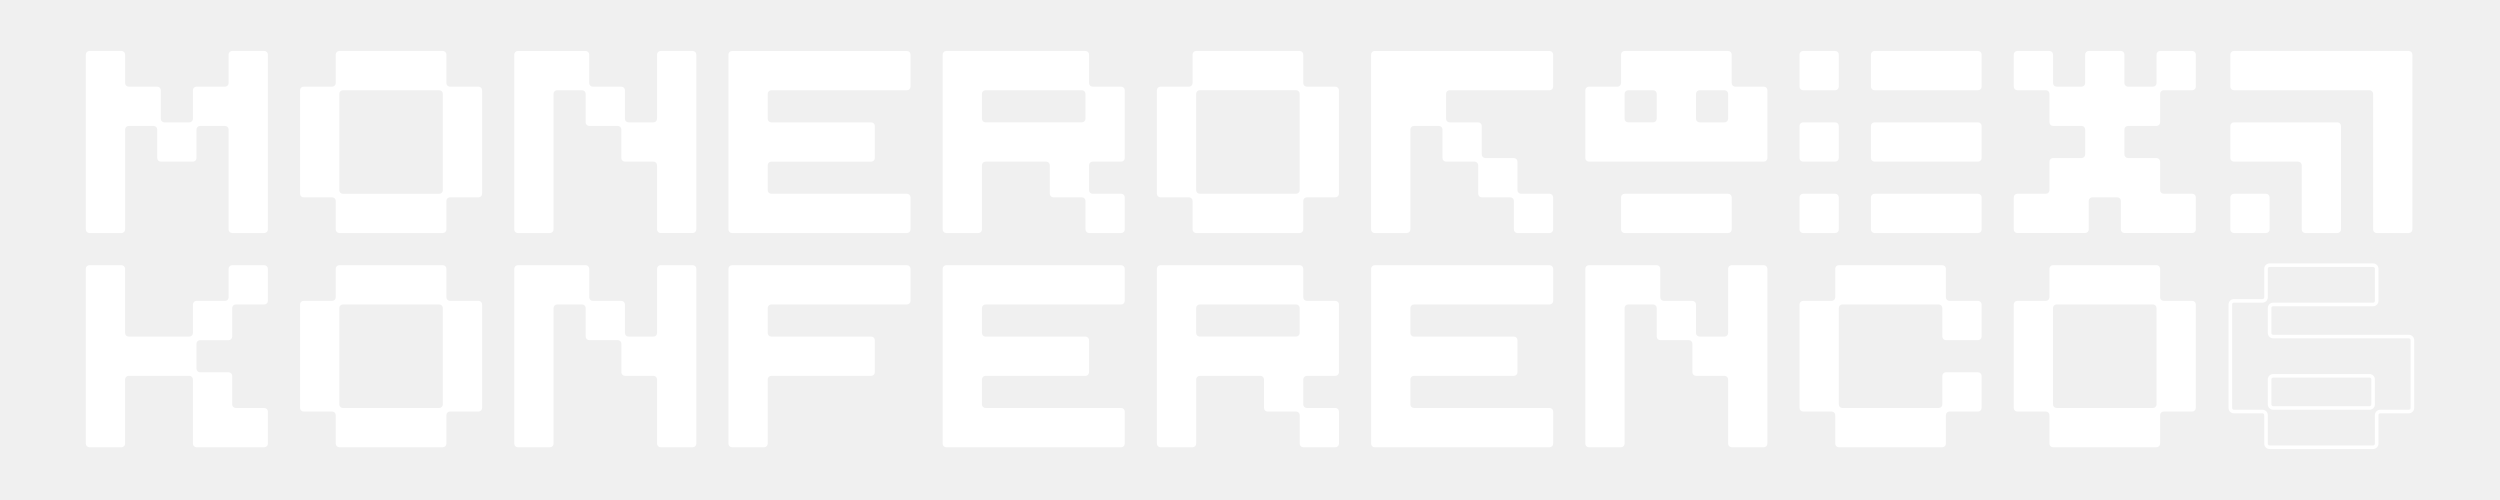
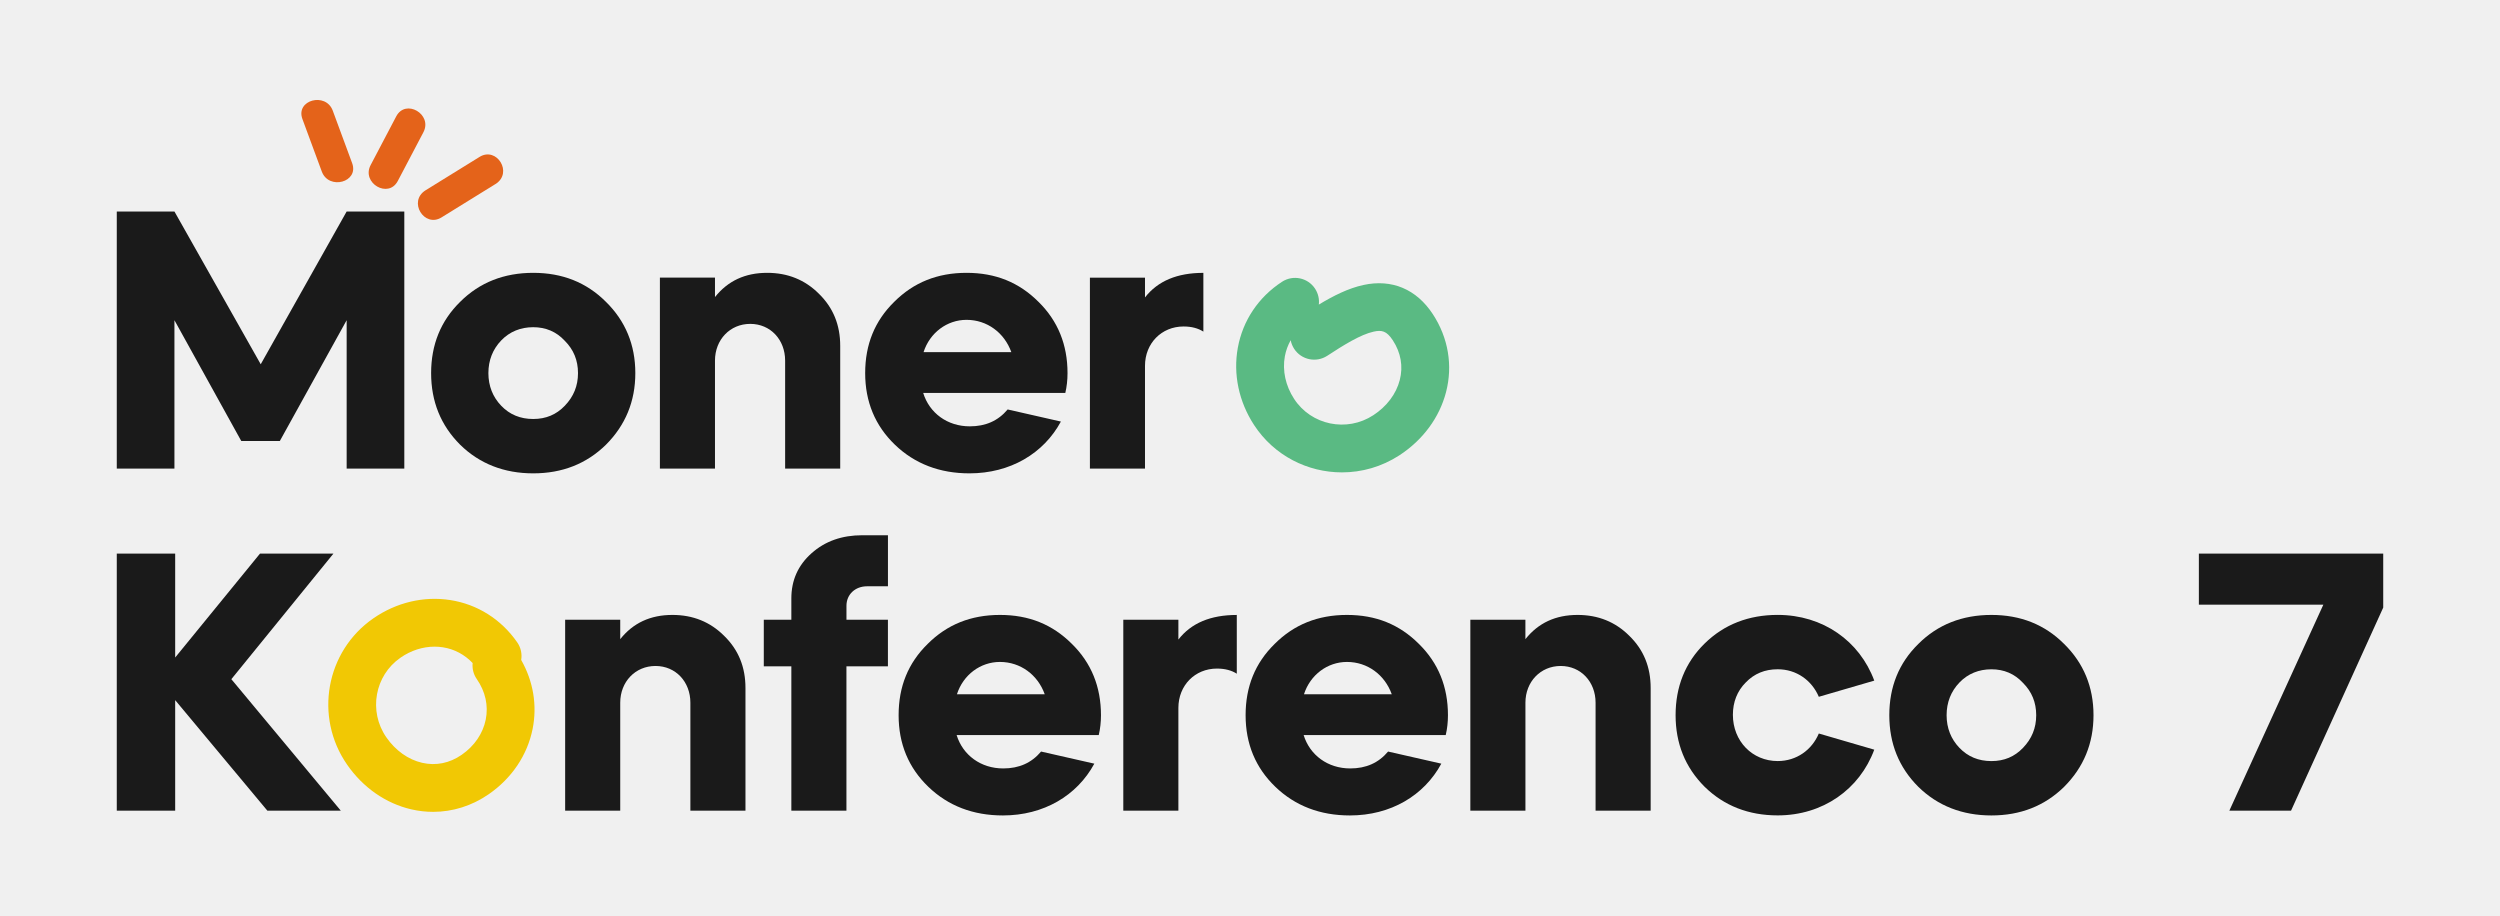
- <svg xmlns="http://www.w3.org/2000/svg" id="Layer_1" data-name="Layer 1" viewBox="0 0 1500 300">
-   <path d="m439.21,268.35h19.28c1.18,0,2.14-.96,2.14-2.14v-38.56c0-1.18.96-2.14,2.14-2.14h59.98c1.18,0,2.14-.96,2.14-2.14v-19.28c0-1.18-.96-2.14-2.14-2.14h-59.98c-1.18,0-2.14-.96-2.14-2.14v-14.99c0-1.18.96-2.14,2.14-2.14h81.4c1.18,0,2.14-.96,2.14-2.14v-19.28c0-1.18-.96-2.14-2.14-2.14h-104.96c-1.18,0-2.14.96-2.14,2.14v104.96c0,1.18.96,2.14,2.14,2.14Z" fill="#fff" />
-   <path d="m135.03,52h-17.14c-1.18,0-2.14.96-2.14,2.14v17.14c0,1.18-.96,2.14-2.14,2.14h-14.99c-1.18,0-2.14-.96-2.14-2.14v-17.14c0-1.18-.96-2.14-2.14-2.14h-17.14c-1.18,0-2.14-.96-2.14-2.14v-17.14c0-1.18-.96-2.14-2.14-2.14h-19.28c-1.18,0-2.14.96-2.14,2.14v104.96c0,1.18.96,2.14,2.14,2.14h19.28c1.18,0,2.14-.96,2.14-2.14v-59.98c0-1.18.96-2.14,2.14-2.14h14.99c1.18,0,2.14.96,2.14,2.14v17.14c0,1.18.96,2.14,2.14,2.14h19.28c1.18,0,2.14-.96,2.14-2.14v-17.14c0-1.18.96-2.14,2.14-2.14h14.99c1.18,0,2.14.96,2.14,2.14v59.98c0,1.18.96,2.14,2.14,2.14h19.28c1.18,0,2.14-.96,2.14-2.14V32.72c0-1.18-.96-2.14-2.14-2.14h-19.28c-1.18,0-2.14.96-2.14,2.14v17.14c0,1.18-.96,2.14-2.14,2.14Z" fill="#fff" />
-   <path d="m135.03,180.53h-17.14c-1.18,0-2.14.96-2.14,2.14v17.14c0,1.18-.96,2.14-2.14,2.14h-36.42c-1.18,0-2.14-.96-2.14-2.14v-38.56c0-1.18-.96-2.14-2.14-2.14h-19.28c-1.18,0-2.14.96-2.14,2.14v104.96c0,1.18.96,2.14,2.14,2.14h19.28c1.18,0,2.14-.96,2.14-2.14v-38.56c0-1.18.96-2.14,2.14-2.14h36.42c1.18,0,2.14.96,2.14,2.14v38.56c0,1.18.96,2.14,2.14,2.14h40.7c1.18,0,2.14-.96,2.14-2.14v-19.28c0-1.18-.96-2.14-2.14-2.14h-17.14c-1.18,0-2.14-.96-2.14-2.14v-17.14c0-1.18-.96-2.14-2.14-2.14h-17.14c-1.18,0-2.14-.96-2.14-2.14v-14.99c0-1.18.96-2.14,2.14-2.14h17.14c1.18,0,2.14-.96,2.14-2.14v-17.14c0-1.18.96-2.14,2.14-2.14h17.14c1.18,0,2.14-.96,2.14-2.14v-19.28c0-1.18-.96-2.14-2.14-2.14h-19.28c-1.18,0-2.14.96-2.14,2.14v17.14c0,1.18-.96,2.14-2.14,2.14Z" fill="#fff" />
-   <path d="m265.7,30.58h-62.12c-1.18,0-2.14.96-2.14,2.14v17.14c0,1.18-.96,2.14-2.14,2.14h-17.14c-1.18,0-2.14.96-2.14,2.14v62.12c0,1.18.96,2.14,2.14,2.14h17.14c1.18,0,2.14.96,2.14,2.14v17.14c0,1.18.96,2.14,2.14,2.14h62.12c1.18,0,2.14-.96,2.14-2.14v-17.14c0-1.18.96-2.14,2.14-2.14h17.14c1.18,0,2.14-.96,2.14-2.14v-62.12c0-1.18-.96-2.14-2.14-2.14h-17.14c-1.18,0-2.14-.96-2.14-2.14v-17.14c0-1.18-.96-2.14-2.14-2.14Zm0,25.71v57.84c0,1.18-.96,2.14-2.14,2.14h-57.84c-1.18,0-2.14-.96-2.14-2.14v-57.84c0-1.18.96-2.14,2.14-2.14h57.84c1.18,0,2.14.96,2.14,2.14Z" fill="#fff" />
-   <path d="m265.7,159.1h-62.12c-1.18,0-2.14.96-2.14,2.14v17.14c0,1.18-.96,2.14-2.14,2.14h-17.14c-1.18,0-2.14.96-2.14,2.14v62.12c0,1.18.96,2.14,2.14,2.14h17.14c1.18,0,2.14.96,2.14,2.14v17.14c0,1.18.96,2.14,2.14,2.14h62.12c1.18,0,2.14-.96,2.14-2.14v-17.14c0-1.18.96-2.14,2.14-2.14h17.14c1.18,0,2.14-.96,2.14-2.14v-62.12c0-1.18-.96-2.14-2.14-2.14h-17.14c-1.18,0-2.14-.96-2.14-2.14v-17.14c0-1.18-.96-2.14-2.14-2.14Zm0,25.71v57.84c0,1.18-.96,2.14-2.14,2.14h-57.84c-1.18,0-2.14-.96-2.14-2.14v-57.84c0-1.18.96-2.14,2.14-2.14h57.84c1.18,0,2.14.96,2.14,2.14Z" fill="#fff" />
-   <path d="m717.69,139.82h62.12c1.18,0,2.14-.96,2.14-2.14v-17.14c0-1.18.96-2.14,2.14-2.14h17.14c1.18,0,2.14-.96,2.14-2.14v-62.12c0-1.18-.96-2.14-2.14-2.14h-17.14c-1.18,0-2.14-.96-2.14-2.14v-17.14c0-1.18-.96-2.14-2.14-2.14h-62.12c-1.18,0-2.14.96-2.14,2.14v17.14c0,1.18-.96,2.14-2.14,2.14h-17.14c-1.18,0-2.14.96-2.14,2.14v62.12c0,1.18.96,2.14,2.14,2.14h17.14c1.18,0,2.14.96,2.14,2.14v17.14c0,1.18.96,2.14,2.14,2.14Zm0-25.71v-57.84c0-1.18.96-2.14,2.14-2.14h57.84c1.18,0,2.14.96,2.14,2.14v57.84c0,1.18-.96,2.14-2.14,2.14h-57.84c-1.18,0-2.14-.96-2.14-2.14Z" fill="#fff" />
-   <path d="m1293.92,159.1h-62.12c-1.18,0-2.14.96-2.14,2.14v17.14c0,1.18-.96,2.14-2.14,2.14h-17.14c-1.18,0-2.14.96-2.14,2.14v62.12c0,1.18.96,2.14,2.14,2.14h17.14c1.18,0,2.14.96,2.14,2.14v17.14c0,1.18.96,2.14,2.14,2.14h62.12c1.18,0,2.14-.96,2.14-2.14v-17.14c0-1.18.96-2.14,2.14-2.14h17.14c1.18,0,2.14-.96,2.14-2.14v-62.12c0-1.18-.96-2.14-2.14-2.14h-17.14c-1.18,0-2.14-.96-2.14-2.14v-17.14c0-1.18-.96-2.14-2.14-2.14Zm0,25.71v57.84c0,1.18-.96,2.14-2.14,2.14h-57.84c-1.18,0-2.14-.96-2.14-2.14v-57.84c0-1.18.96-2.14,2.14-2.14h57.84c1.18,0,2.14.96,2.14,2.14Z" fill="#fff" />
-   <path d="m334.25,54.14h15c1.18,0,2.14.96,2.14,2.14v17.13c0,1.18.96,2.14,2.14,2.14h17.13c1.18,0,2.14.96,2.14,2.14v17.14c0,1.18.96,2.14,2.14,2.14h17.14c1.18,0,2.14.96,2.14,2.14v38.56c0,1.18.96,2.14,2.14,2.14h19.28c1.18,0,2.14-.96,2.14-2.14V32.72c0-1.18-.96-2.14-2.14-2.14h-19.28c-1.18,0-2.14.96-2.14,2.14v38.56c0,1.18-.96,2.14-2.14,2.14h-14.99c-1.18,0-2.14-.96-2.14-2.14v-17.14c0-1.18-.96-2.14-2.14-2.14h-17.14c-1.18,0-2.14-.96-2.14-2.14v-17.13c0-1.18-.96-2.14-2.14-2.14h-40.7c-1.18,0-2.14.96-2.14,2.14v104.96c0,1.18.96,2.14,2.14,2.14h19.28c1.18,0,2.14-.96,2.14-2.14V56.28c0-1.18.96-2.14,2.14-2.14Z" fill="#fff" />
-   <path d="m1034.72,201.95h-14.99c-1.18,0-2.14-.96-2.14-2.14v-17.14c0-1.18-.96-2.14-2.14-2.14h-17.14c-1.18,0-2.14-.96-2.14-2.14v-17.13c0-1.18-.96-2.14-2.14-2.14h-40.7c-1.18,0-2.14.96-2.14,2.14v104.96c0,1.18.96,2.14,2.14,2.14h19.28c1.18,0,2.14-.96,2.14-2.14v-81.4c0-1.18.96-2.14,2.14-2.14h15c1.18,0,2.14.96,2.14,2.14v17.13c0,1.18.96,2.14,2.14,2.14h17.13c1.18,0,2.14.96,2.14,2.14v17.14c0,1.18.96,2.14,2.14,2.14h17.14c1.18,0,2.14.96,2.14,2.14v38.56c0,1.18.96,2.14,2.14,2.14h19.28c1.18,0,2.14-.96,2.14-2.14v-104.96c0-1.18-.96-2.14-2.14-2.14h-19.28c-1.18,0-2.14.96-2.14,2.14v38.56c0,1.18-.96,2.14-2.14,2.14Z" fill="#fff" />
-   <path d="m392.1,201.95h-14.99c-1.18,0-2.14-.96-2.14-2.14v-17.14c0-1.18-.96-2.14-2.14-2.14h-17.14c-1.18,0-2.14-.96-2.14-2.14v-17.13c0-1.18-.96-2.14-2.14-2.14h-40.7c-1.18,0-2.14.96-2.14,2.14v104.96c0,1.18.96,2.14,2.14,2.14h19.28c1.18,0,2.14-.96,2.14-2.14v-81.4c0-1.18.96-2.14,2.14-2.14h15c1.18,0,2.14.96,2.14,2.14v17.13c0,1.18.96,2.14,2.14,2.14h17.13c1.18,0,2.14.96,2.14,2.14v17.14c0,1.18.96,2.14,2.14,2.14h17.14c1.18,0,2.14.96,2.14,2.14v38.56c0,1.18.96,2.14,2.14,2.14h19.28c1.18,0,2.14-.96,2.14-2.14v-104.96c0-1.18-.96-2.14-2.14-2.14h-19.28c-1.18,0-2.14.96-2.14,2.14v38.56c0,1.18-.96,2.14-2.14,2.14Z" fill="#fff" />
-   <path d="m439.21,139.82h104.96c1.18,0,2.14-.96,2.14-2.14v-19.28c0-1.18-.96-2.14-2.14-2.14h-81.4c-1.18,0-2.14-.96-2.14-2.14v-14.99c0-1.18.96-2.14,2.14-2.14h59.98c1.18,0,2.14-.96,2.14-2.14v-19.28c0-1.18-.96-2.14-2.14-2.14h-59.98c-1.18,0-2.14-.96-2.14-2.14v-14.99c0-1.18.96-2.14,2.14-2.14h81.4c1.18,0,2.14-.96,2.14-2.14v-19.28c0-1.18-.96-2.14-2.14-2.14h-104.96c-1.18,0-2.14.96-2.14,2.14v104.96c0,1.18.96,2.14,2.14,2.14Z" fill="#fff" />
-   <path d="m824.8,268.35h104.96c1.18,0,2.14-.96,2.14-2.14v-19.28c0-1.18-.96-2.14-2.14-2.14h-81.4c-1.18,0-2.14-.96-2.14-2.14v-14.99c0-1.18.96-2.14,2.14-2.14h59.98c1.18,0,2.14-.96,2.14-2.14v-19.28c0-1.18-.96-2.14-2.14-2.14h-59.98c-1.18,0-2.14-.96-2.14-2.14v-14.99c0-1.18.96-2.14,2.14-2.14h81.4c1.18,0,2.14-.96,2.14-2.14v-19.28c0-1.18-.96-2.14-2.14-2.14h-104.96c-1.18,0-2.14.96-2.14,2.14v104.96c0,1.18.96,2.14,2.14,2.14Z" fill="#fff" />
-   <path d="m567.74,268.35h104.96c1.18,0,2.14-.96,2.14-2.14v-19.28c0-1.18-.96-2.14-2.14-2.14h-81.4c-1.18,0-2.14-.96-2.14-2.14v-14.99c0-1.18.96-2.14,2.14-2.14h59.98c1.18,0,2.14-.96,2.14-2.14v-19.28c0-1.18-.96-2.14-2.14-2.14h-59.98c-1.18,0-2.14-.96-2.14-2.14v-14.99c0-1.18.96-2.14,2.14-2.14h81.4c1.18,0,2.14-.96,2.14-2.14v-19.28c0-1.18-.96-2.14-2.14-2.14h-104.96c-1.18,0-2.14.96-2.14,2.14v104.96c0,1.18.96,2.14,2.14,2.14Z" fill="#fff" />
-   <path d="m655.57,96.98h17.14c1.18,0,2.14-.96,2.14-2.14v-40.7c0-1.18-.96-2.14-2.14-2.14h-17.14c-1.18,0-2.14-.96-2.14-2.14v-17.14c0-1.18-.96-2.14-2.14-2.14h-83.54c-1.18,0-2.14.96-2.14,2.14v104.96c0,1.18.96,2.14,2.14,2.14h19.28c1.18,0,2.14-.96,2.14-2.14v-38.56c0-1.18.96-2.14,2.14-2.14h36.42c1.18,0,2.14.96,2.14,2.14v17.14c0,1.18.96,2.14,2.14,2.14h17.15c1.18,0,2.14.96,2.14,2.14v17.14c0,1.18.96,2.14,2.14,2.14h19.28c1.18,0,2.14-.96,2.14-2.14v-19.28c0-1.18-.96-2.14-2.14-2.14h-17.15c-1.18,0-2.14-.96-2.14-2.14v-14.99c0-1.18.96-2.14,2.14-2.14Zm-66.41-25.71v-14.99c0-1.18.96-2.14,2.14-2.14h57.84c1.18,0,2.14.96,2.14,2.14v14.99c0,1.18-.96,2.14-2.14,2.14h-57.84c-1.18,0-2.14-.96-2.14-2.14Z" fill="#fff" />
-   <path d="m784.1,225.51h17.14c1.18,0,2.14-.96,2.14-2.14v-40.7c0-1.18-.96-2.14-2.14-2.14h-17.14c-1.18,0-2.14-.96-2.14-2.14v-17.14c0-1.18-.96-2.14-2.14-2.14h-83.54c-1.18,0-2.14.96-2.14,2.14v104.96c0,1.18.96,2.14,2.14,2.14h19.28c1.18,0,2.14-.96,2.14-2.14v-38.56c0-1.18.96-2.14,2.14-2.14h36.42c1.18,0,2.14.96,2.14,2.14v17.14c0,1.18.96,2.14,2.14,2.14h17.15c1.18,0,2.14.96,2.14,2.14v17.14c0,1.18.96,2.14,2.14,2.14h19.28c1.18,0,2.14-.96,2.14-2.14v-19.28c0-1.18-.96-2.14-2.14-2.14h-17.15c-1.18,0-2.14-.96-2.14-2.14v-14.99c0-1.18.96-2.14,2.14-2.14Zm-66.41-25.71v-14.99c0-1.18.96-2.14,2.14-2.14h57.84c1.18,0,2.14.96,2.14,2.14v14.99c0,1.18-.96,2.14-2.14,2.14h-57.84c-1.18,0-2.14-.96-2.14-2.14Z" fill="#fff" />
-   <path d="m1423.87,269.42h-62.12c-1.77,0-3.21-1.44-3.21-3.21v-17.14c0-.59-.48-1.07-1.07-1.07h-17.14c-1.77,0-3.21-1.44-3.21-3.21v-62.12c0-1.77,1.44-3.21,3.21-3.21h17.14c.59,0,1.07-.48,1.07-1.07v-17.14c0-1.77,1.44-3.21,3.21-3.21h62.12c1.77,0,3.21,1.44,3.21,3.21v19.28c0,1.77-1.44,3.21-3.21,3.21h-59.98c-.59,0-1.07.48-1.07,1.07v14.99c0,.59.48,1.07,1.07,1.07h81.4c1.77,0,3.21,1.44,3.21,3.21v40.7c0,1.77-1.44,3.21-3.21,3.21h-17.14c-.59,0-1.07.48-1.07,1.07v17.14c0,1.77-1.44,3.21-3.21,3.21Zm-83.54-87.83c-.59,0-1.07.48-1.07,1.07v62.12c0,.59.48,1.07,1.07,1.07h17.14c1.77,0,3.21,1.44,3.21,3.21v17.14c0,.59.48,1.07,1.07,1.07h62.12c.59,0,1.07-.48,1.07-1.07v-17.14c0-1.77,1.44-3.21,3.21-3.21h17.14c.59,0,1.07-.48,1.07-1.07v-40.7c0-.59-.48-1.07-1.07-1.07h-81.4c-1.77,0-3.21-1.44-3.21-3.21v-14.99c0-1.77,1.44-3.21,3.21-3.21h59.98c.59,0,1.07-.48,1.07-1.07v-19.28c0-.59-.48-1.07-1.07-1.07h-62.12c-.59,0-1.07.48-1.07,1.07v17.14c0,1.77-1.44,3.21-3.21,3.21h-17.14Zm81.4,64.26h-57.84c-1.77,0-3.21-1.44-3.21-3.21v-15c0-1.77,1.44-3.21,3.21-3.21h57.84c1.77,0,3.21,1.44,3.21,3.21v15c0,1.77-1.44,3.21-3.21,3.21Zm-57.84-19.28c-.59,0-1.07.48-1.07,1.07v15c0,.59.48,1.07,1.07,1.07h57.84c.59,0,1.07-.48,1.07-1.07v-15c0-.59-.48-1.07-1.07-1.07h-57.84Z" fill="#fff" />
-   <path d="m1188.96,201.94v-19.28c0-1.18-.96-2.14-2.14-2.14h-17.14c-1.18,0-2.14-.96-2.14-2.14v-17.13c0-1.18-.96-2.14-2.14-2.14h-62.12c-1.18,0-2.14.96-2.14,2.14v17.14c0,1.18-.96,2.14-2.14,2.14h-17.14c-1.18,0-2.14.96-2.14,2.14v62.12c0,1.18.96,2.14,2.14,2.14h17.14c1.18,0,2.14.96,2.14,2.14v17.14c0,1.18.96,2.14,2.14,2.14h62.12c1.18,0,2.14-.96,2.14-2.14v-17.14c0-1.18.96-2.14,2.14-2.14h17.14c1.18,0,2.14-.96,2.14-2.14v-19.28c0-1.18-.96-2.14-2.14-2.14h-19.28c-1.18,0-2.14.96-2.14,2.14v17.14c0,1.18-.96,2.14-2.14,2.14h-57.84c-1.18,0-2.14-.96-2.14-2.14v-57.84c0-1.18.96-2.14,2.14-2.14h57.84c1.18,0,2.14.96,2.14,2.14v17.13c0,1.18.96,2.14,2.14,2.14h19.28c1.18,0,2.14-.96,2.14-2.14Z" fill="#fff" />
-   <path d="m824.8,139.82h19.28c1.18,0,2.14-.96,2.14-2.14v-59.98c0-1.18.96-2.14,2.14-2.14h14.99c1.18,0,2.14.96,2.14,2.14v17.14c0,1.18.96,2.14,2.14,2.14h17.14c1.18,0,2.14.96,2.14,2.14v17.14c0,1.18.96,2.14,2.14,2.14h17.14c1.18,0,2.14.96,2.14,2.14v17.14c0,1.18.96,2.14,2.14,2.14h19.28c1.18,0,2.14-.96,2.14-2.14v-19.28c0-1.18-.96-2.14-2.14-2.14h-17.14c-1.18,0-2.14-.96-2.14-2.14v-17.14c0-1.18-.96-2.14-2.14-2.14h-17.14c-1.18,0-2.14-.96-2.14-2.14v-17.14c0-1.18-.96-2.14-2.14-2.14h-17.14c-1.18,0-2.14-.96-2.14-2.14v-14.99c0-1.18.96-2.14,2.14-2.14h59.98c1.18,0,2.14-.96,2.14-2.14v-19.28c0-1.18-.96-2.14-2.14-2.14h-104.96c-1.18,0-2.14.96-2.14,2.14v104.96c0,1.18.96,2.14,2.14,2.14Z" fill="#fff" />
-   <g>
-     <path d="m1036.88,30.58h-62.12c-1.18,0-2.14.96-2.14,2.14v17.14c0,1.18-.96,2.14-2.14,2.14h-17.14c-1.18,0-2.14.96-2.14,2.14v40.7c0,1.18.96,2.14,2.14,2.14h104.96c1.18,0,2.14-.96,2.14-2.14v-40.7c0-1.18-.96-2.14-2.14-2.14h-17.14c-1.18,0-2.14-.96-2.14-2.14v-17.14c0-1.18-.96-2.14-2.14-2.14Zm-19.28,40.7v-14.99c0-1.18.96-2.14,2.14-2.14h14.99c1.18,0,2.14.96,2.14,2.14v14.99c0,1.18-.96,2.14-2.14,2.14h-14.99c-1.18,0-2.14-.96-2.14-2.14Zm-40.7-17.14h14.99c1.18,0,2.14.96,2.14,2.14v14.99c0,1.18-.96,2.14-2.14,2.14h-14.99c-1.18,0-2.14-.96-2.14-2.14v-14.99c0-1.18.96-2.14,2.14-2.14Z" fill="#fff" />
-     <rect x="972.62" y="116.26" width="66.41" height="23.56" rx="2.14" ry="2.14" fill="#fff" />
-   </g>
-   <path d="m1291.78,52h-14.99c-1.18,0-2.14-.96-2.14-2.14v-17.14c0-1.18-.96-2.14-2.14-2.14h-19.28c-1.18,0-2.14.96-2.14,2.14v17.14c0,1.18-.96,2.14-2.14,2.14h-14.99c-1.18,0-2.14-.96-2.14-2.14v-17.14c0-1.18-.96-2.14-2.14-2.14h-19.28c-1.18,0-2.14.96-2.14,2.14v19.28c0,1.18.96,2.14,2.14,2.14h17.14c1.18,0,2.14.96,2.14,2.14v17.14c0,1.18.96,2.14,2.14,2.14h17.14c1.18,0,2.14.96,2.14,2.14v14.99c0,1.18-.96,2.14-2.14,2.14h-17.14c-1.18,0-2.14.96-2.14,2.14v17.14c0,1.18-.96,2.14-2.14,2.14h-17.14c-1.18,0-2.14.96-2.14,2.14v19.28c0,1.18.96,2.14,2.14,2.14h40.7c1.18,0,2.14-.96,2.14-2.14v-17.14c0-1.18.96-2.14,2.14-2.14h14.99c1.18,0,2.14.96,2.14,2.14v17.14c0,1.18.96,2.14,2.14,2.14h40.7c1.18,0,2.14-.96,2.14-2.14v-19.28c0-1.18-.96-2.14-2.14-2.14h-17.14c-1.18,0-2.14-.96-2.14-2.14v-17.14c0-1.18-.96-2.14-2.14-2.14h-17.14c-1.18,0-2.14-.96-2.14-2.14v-14.99c0-1.18.96-2.14,2.14-2.14h17.14c1.18,0,2.14-.96,2.14-2.14v-17.14c0-1.18.96-2.14,2.14-2.14h17.14c1.18,0,2.14-.96,2.14-2.14v-19.28c0-1.18-.96-2.14-2.14-2.14h-19.28c-1.18,0-2.14.96-2.14,2.14v17.14c0,1.18-.96,2.14-2.14,2.14Z" fill="#fff" />
-   <g>
-     <path d="m1338.19,32.72v19.28c0,1.18.96,2.14,2.14,2.14h81.4c1.18,0,2.14.96,2.14,2.14v81.4c0,1.18.96,2.14,2.14,2.14h19.28c1.18,0,2.14-.96,2.14-2.14V32.72c0-1.18-.96-2.14-2.14-2.14h-104.96c-1.18,0-2.14.96-2.14,2.14Z" fill="#fff" />
-     <path d="m1383.17,139.82h19.28c1.18,0,2.14-.96,2.14-2.14v-62.12c0-1.18-.96-2.14-2.14-2.14h-62.12c-1.18,0-2.14.96-2.14,2.14v19.28c0,1.18.96,2.14,2.14,2.14h38.56c1.18,0,2.14.96,2.14,2.14v38.56c0,1.18.96,2.14,2.14,2.14Z" fill="#fff" />
-     <rect x="1338.19" y="116.26" width="23.56" height="23.56" rx="2.14" ry="2.14" fill="#fff" />
-   </g>
-   <g>
-     <rect x="1079.71" y="30.58" width="23.56" height="23.56" rx="2.14" ry="2.14" fill="#fff" />
-     <rect x="1122.56" y="30.58" width="66.41" height="23.56" rx="2.14" ry="2.14" fill="#fff" />
-     <rect x="1079.71" y="73.42" width="23.56" height="23.56" rx="2.14" ry="2.14" fill="#fff" />
-     <rect x="1122.56" y="73.42" width="66.41" height="23.56" rx="2.14" ry="2.14" fill="#fff" />
-     <rect x="1079.71" y="116.26" width="23.56" height="23.56" rx="2.14" ry="2.14" fill="#fff" />
-     <rect x="1122.56" y="116.26" width="66.41" height="23.56" rx="2.14" ry="2.14" fill="#fff" />
-   </g>
+ <svg xmlns="http://www.w3.org/2000/svg" id="Layer_1" viewBox="0 0 904.5 331.2">
+   <defs>
+     <style>.cls-1{fill:#e4631a;}.cls-2{fill:#f1c804;}.cls-3{fill:#1a1a1a;}.cls-4{fill:#5aba83;}</style>
+   </defs>
+   <path class="cls-3" d="M42.25,169.53v-93.01h20.86l31.22,55.27,31.09-55.27h20.86v93.01h-20.86v-53.68l-24.18,43.71h-13.95l-24.18-43.71v53.68h-20.86Z" />
+   <path class="cls-3" d="M155.98,134.99c0-10.23,3.46-18.87,10.5-25.78,7.04-7.04,15.94-10.5,26.44-10.5s19.27,3.45,26.31,10.5c7.04,6.91,10.63,15.55,10.63,25.78s-3.59,18.87-10.63,25.91c-7.04,6.91-15.81,10.36-26.31,10.36s-19.4-3.46-26.44-10.36c-7.04-7.04-10.5-15.68-10.5-25.91ZM204.34,146.81c3.19-3.32,4.78-7.18,4.78-11.82s-1.59-8.5-4.78-11.69c-3.06-3.32-6.91-4.92-11.43-4.92s-8.5,1.59-11.56,4.78c-3.06,3.19-4.65,7.18-4.65,11.83s1.59,8.64,4.65,11.82c3.05,3.19,6.91,4.78,11.56,4.78s8.37-1.59,11.43-4.78Z" />
+   <path class="cls-3" d="M238.75,100.44h19.93v7.04c4.65-5.85,10.9-8.77,18.87-8.77,7.44,0,13.68,2.52,18.73,7.57,5.18,5.05,7.71,11.29,7.71,18.87v44.38h-19.93v-39.06c0-7.57-5.31-13.29-12.62-13.29s-12.76,5.71-12.76,13.29v39.06h-19.93v-69.09Z" />
+   <path class="cls-3" d="M334.01,142.16c2.26,7.31,8.77,12.09,16.87,12.09,5.71,0,10.23-1.99,13.69-6.11l19.26,4.38c-6.24,11.56-18.34,18.74-33.08,18.74-10.76,0-19.8-3.46-26.97-10.36s-10.76-15.55-10.76-25.91,3.46-18.87,10.5-25.78c7.04-7.04,15.68-10.5,26.17-10.5s19,3.45,26.04,10.5c7.04,6.91,10.5,15.55,10.5,25.78,0,2.52-.27,4.92-.8,7.18h-51.42ZM365.9,127.41c-2.53-7.04-8.77-11.69-16.21-11.69-7.04,0-13.29,4.65-15.55,11.69h31.76Z" />
+   <path class="cls-3" d="M414.25,107.62c4.65-5.98,11.69-8.9,21.13-8.9v21.26c-1.86-1.2-4.25-1.86-7.17-1.86-7.97,0-13.95,6.11-13.95,14.22v37.2h-19.93v-69.09h19.93v7.18Z" />
+   <path class="cls-3" d="M42.25,200.29h21.13v37.6l30.69-37.6h26.57l-36.94,45.44,39.6,47.57h-26.57l-33.35-39.99v39.99h-21.13v-93.01Z" />
+   <path class="cls-3" d="M204.47,224.21h19.93v7.04c4.65-5.85,10.9-8.77,18.87-8.77,7.44,0,13.68,2.52,18.73,7.57,5.18,5.05,7.71,11.29,7.71,18.87v44.38h-19.93v-39.06c0-7.57-5.31-13.29-12.62-13.29s-12.76,5.71-12.76,13.29v39.06h-19.93v-69.09Z" />
+   <path class="cls-3" d="M306.24,224.21h15.01v16.87h-15.01v52.22h-19.93v-52.22h-9.97v-16.87h9.97v-7.71c0-6.51,2.39-11.96,7.31-16.34,4.92-4.38,11.03-6.51,18.34-6.51h9.3v18.47h-7.57c-4.25,0-7.44,2.92-7.44,7.04v5.05Z" />
+   <path class="cls-3" d="M346.1,265.93c2.26,7.31,8.77,12.09,16.87,12.09,5.71,0,10.23-1.99,13.69-6.11l19.27,4.38c-6.24,11.56-18.34,18.74-33.08,18.74-10.76,0-19.8-3.46-26.97-10.36-7.18-6.91-10.76-15.55-10.76-25.91s3.45-18.87,10.5-25.78c7.04-7.04,15.68-10.5,26.17-10.5s19,3.45,26.04,10.5c7.04,6.91,10.5,15.55,10.5,25.78,0,2.52-.27,4.92-.8,7.18h-51.42ZM377.98,251.18c-2.52-7.04-8.77-11.69-16.21-11.69-7.04,0-13.29,4.65-15.55,11.69h31.76Z" />
+   <path class="cls-3" d="M426.34,231.39c4.65-5.98,11.69-8.9,21.13-8.9v21.26c-1.86-1.2-4.25-1.86-7.18-1.86-7.97,0-13.95,6.11-13.95,14.22v37.2h-19.93v-69.09h19.93v7.17Z" />
+   <path class="cls-3" d="M471.65,265.93c2.26,7.31,8.77,12.09,16.87,12.09,5.71,0,10.23-1.99,13.69-6.11l19.26,4.38c-6.24,11.56-18.34,18.74-33.08,18.74-10.76,0-19.8-3.46-26.97-10.36-7.18-6.91-10.76-15.55-10.76-25.91s3.46-18.87,10.5-25.78c7.04-7.04,15.68-10.5,26.17-10.5s19,3.45,26.04,10.5c7.04,6.91,10.5,15.55,10.5,25.78,0,2.52-.27,4.92-.8,7.18h-51.42ZM503.54,251.18c-2.53-7.04-8.77-11.69-16.21-11.69-7.04,0-13.29,4.65-15.55,11.69h31.76Z" />
+   <path class="cls-3" d="M531.96,224.21h19.93v7.04c4.65-5.85,10.89-8.77,18.87-8.77,7.44,0,13.69,2.52,18.74,7.57,5.18,5.05,7.71,11.29,7.71,18.87v44.38h-19.93v-39.06c0-7.57-5.32-13.29-12.62-13.29s-12.76,5.71-12.76,13.29v39.06h-19.93v-69.09Z" />
+   <path class="cls-3" d="M658.05,252.11c-2.53-5.98-8.11-9.97-14.88-9.97-4.65,0-8.5,1.59-11.56,4.78-3.06,3.06-4.65,7.04-4.65,11.69,0,9.57,7.04,16.74,16.21,16.74,6.78,0,12.36-3.99,14.88-9.97l20.06,5.85c-5.31,14.35-18.6,23.78-34.94,23.78-10.5,0-19.4-3.46-26.44-10.36-7.04-7.04-10.5-15.68-10.5-25.91s3.45-19,10.5-25.91c7.04-6.91,15.94-10.36,26.44-10.36,16.34,0,29.63,9.43,34.94,23.78l-20.06,5.85Z" />
+   <path class="cls-3" d="M683.55,258.76c0-10.23,3.45-18.87,10.5-25.78,7.04-7.04,15.94-10.5,26.44-10.5s19.27,3.45,26.31,10.5c7.04,6.91,10.63,15.55,10.63,25.78s-3.59,18.87-10.63,25.91c-7.04,6.91-15.81,10.36-26.31,10.36s-19.4-3.46-26.44-10.36c-7.04-7.04-10.5-15.68-10.5-25.91ZM731.92,270.58c3.19-3.32,4.78-7.18,4.78-11.82s-1.59-8.5-4.78-11.69c-3.06-3.32-6.91-4.92-11.43-4.92s-8.5,1.59-11.56,4.78c-3.06,3.19-4.65,7.18-4.65,11.83s1.59,8.64,4.65,11.82c3.06,3.19,6.91,4.78,11.56,4.78s8.37-1.59,11.43-4.78Z" />
+   <path class="cls-3" d="M795.55,218.76v-18.47h66.7v19.53l-33.35,73.48h-22.32l34.01-74.54h-45.04Z" />
+   <path class="cls-1" d="M143.92,65.48c3.09-5.88,6.18-11.76,9.27-17.64,3.4-6.48-6.42-12.24-9.83-5.74-3.09,5.88-6.18,11.76-9.27,17.64-3.4,6.48,6.42,12.24,9.83,5.74h0Z" />
+   <path class="cls-1" d="M159.74,78.66c6.5-4.02,13-8.04,19.5-12.06s.51-13.7-5.74-9.83c-6.5,4.02-13,8.04-19.5,12.06s-.51,13.7,5.74,9.83h0Z" />
+   <path class="cls-1" d="M127.41,59.04c-2.34-6.34-4.68-12.67-7.02-19.01-2.52-6.81-13.52-3.87-10.98,3.03,2.34,6.34,4.68,12.67,7.02,19.01,2.52,6.81,13.52,3.87,10.98-3.03h0Z" />
+   <path class="cls-4" d="M485.52,170.91c-12.4,0-24.54-6.03-31.79-17.13-5.53-8.47-7.62-18.4-5.89-27.95,1.79-9.84,7.46-18.32,15.99-23.88,4-2.61,9.36-1.49,11.97,2.51,1.15,1.77,1.58,3.8,1.35,5.74,5.35-3.23,10.68-5.9,16.12-7.09,10.29-2.25,19.22,1.5,25.16,10.6,5.56,8.51,7.25,18.51,4.75,28.15-2.38,9.19-8.36,17.31-16.85,22.85-6.43,4.19-13.66,6.2-20.81,6.2ZM466.98,123.08c-1.02,1.8-1.74,3.77-2.12,5.84-.94,5.18.25,10.65,3.35,15.4,6.21,9.52,19.07,12.17,28.66,5.9,4.87-3.18,8.27-7.69,9.56-12.7,1.28-4.94.42-9.91-2.49-14.37-2.28-3.49-4.06-3.8-6.97-3.16-4.73,1.04-10.88,4.88-16.77,8.73-4,2.61-9.36,1.49-11.97-2.51-.64-.99-1.06-2.05-1.26-3.14Z" />
+   <path class="cls-2" d="M156.7,293.73c-2.62,0-5.25-.3-7.86-.9-9.25-2.13-17.53-7.89-23.29-16.23-11.94-17.26-7.68-40.97,9.51-52.87,8.32-5.76,18.19-8.11,27.78-6.64,9.88,1.52,18.51,6.97,24.31,15.34,1.33,1.93,1.78,4.21,1.42,6.35,4.37,7.7,5.84,16.43,4.13,24.95-1.89,9.45-7.51,17.82-15.84,23.59-6.11,4.23-13.06,6.41-20.15,6.41ZM157.23,233.96c-4.26,0-8.55,1.37-12.33,3.99-9.34,6.47-11.65,19.39-5.13,28.81,3.31,4.78,7.91,8.06,12.95,9.22,4.97,1.15,9.92.15,14.3-2.88,4.62-3.19,7.71-7.72,8.72-12.75,1.01-5.06-.11-10.14-3.25-14.68-1.22-1.76-1.69-3.81-1.49-5.78-2.9-3.07-6.64-5.06-10.78-5.7-.98-.15-1.98-.23-2.97-.23Z" />
</svg>
